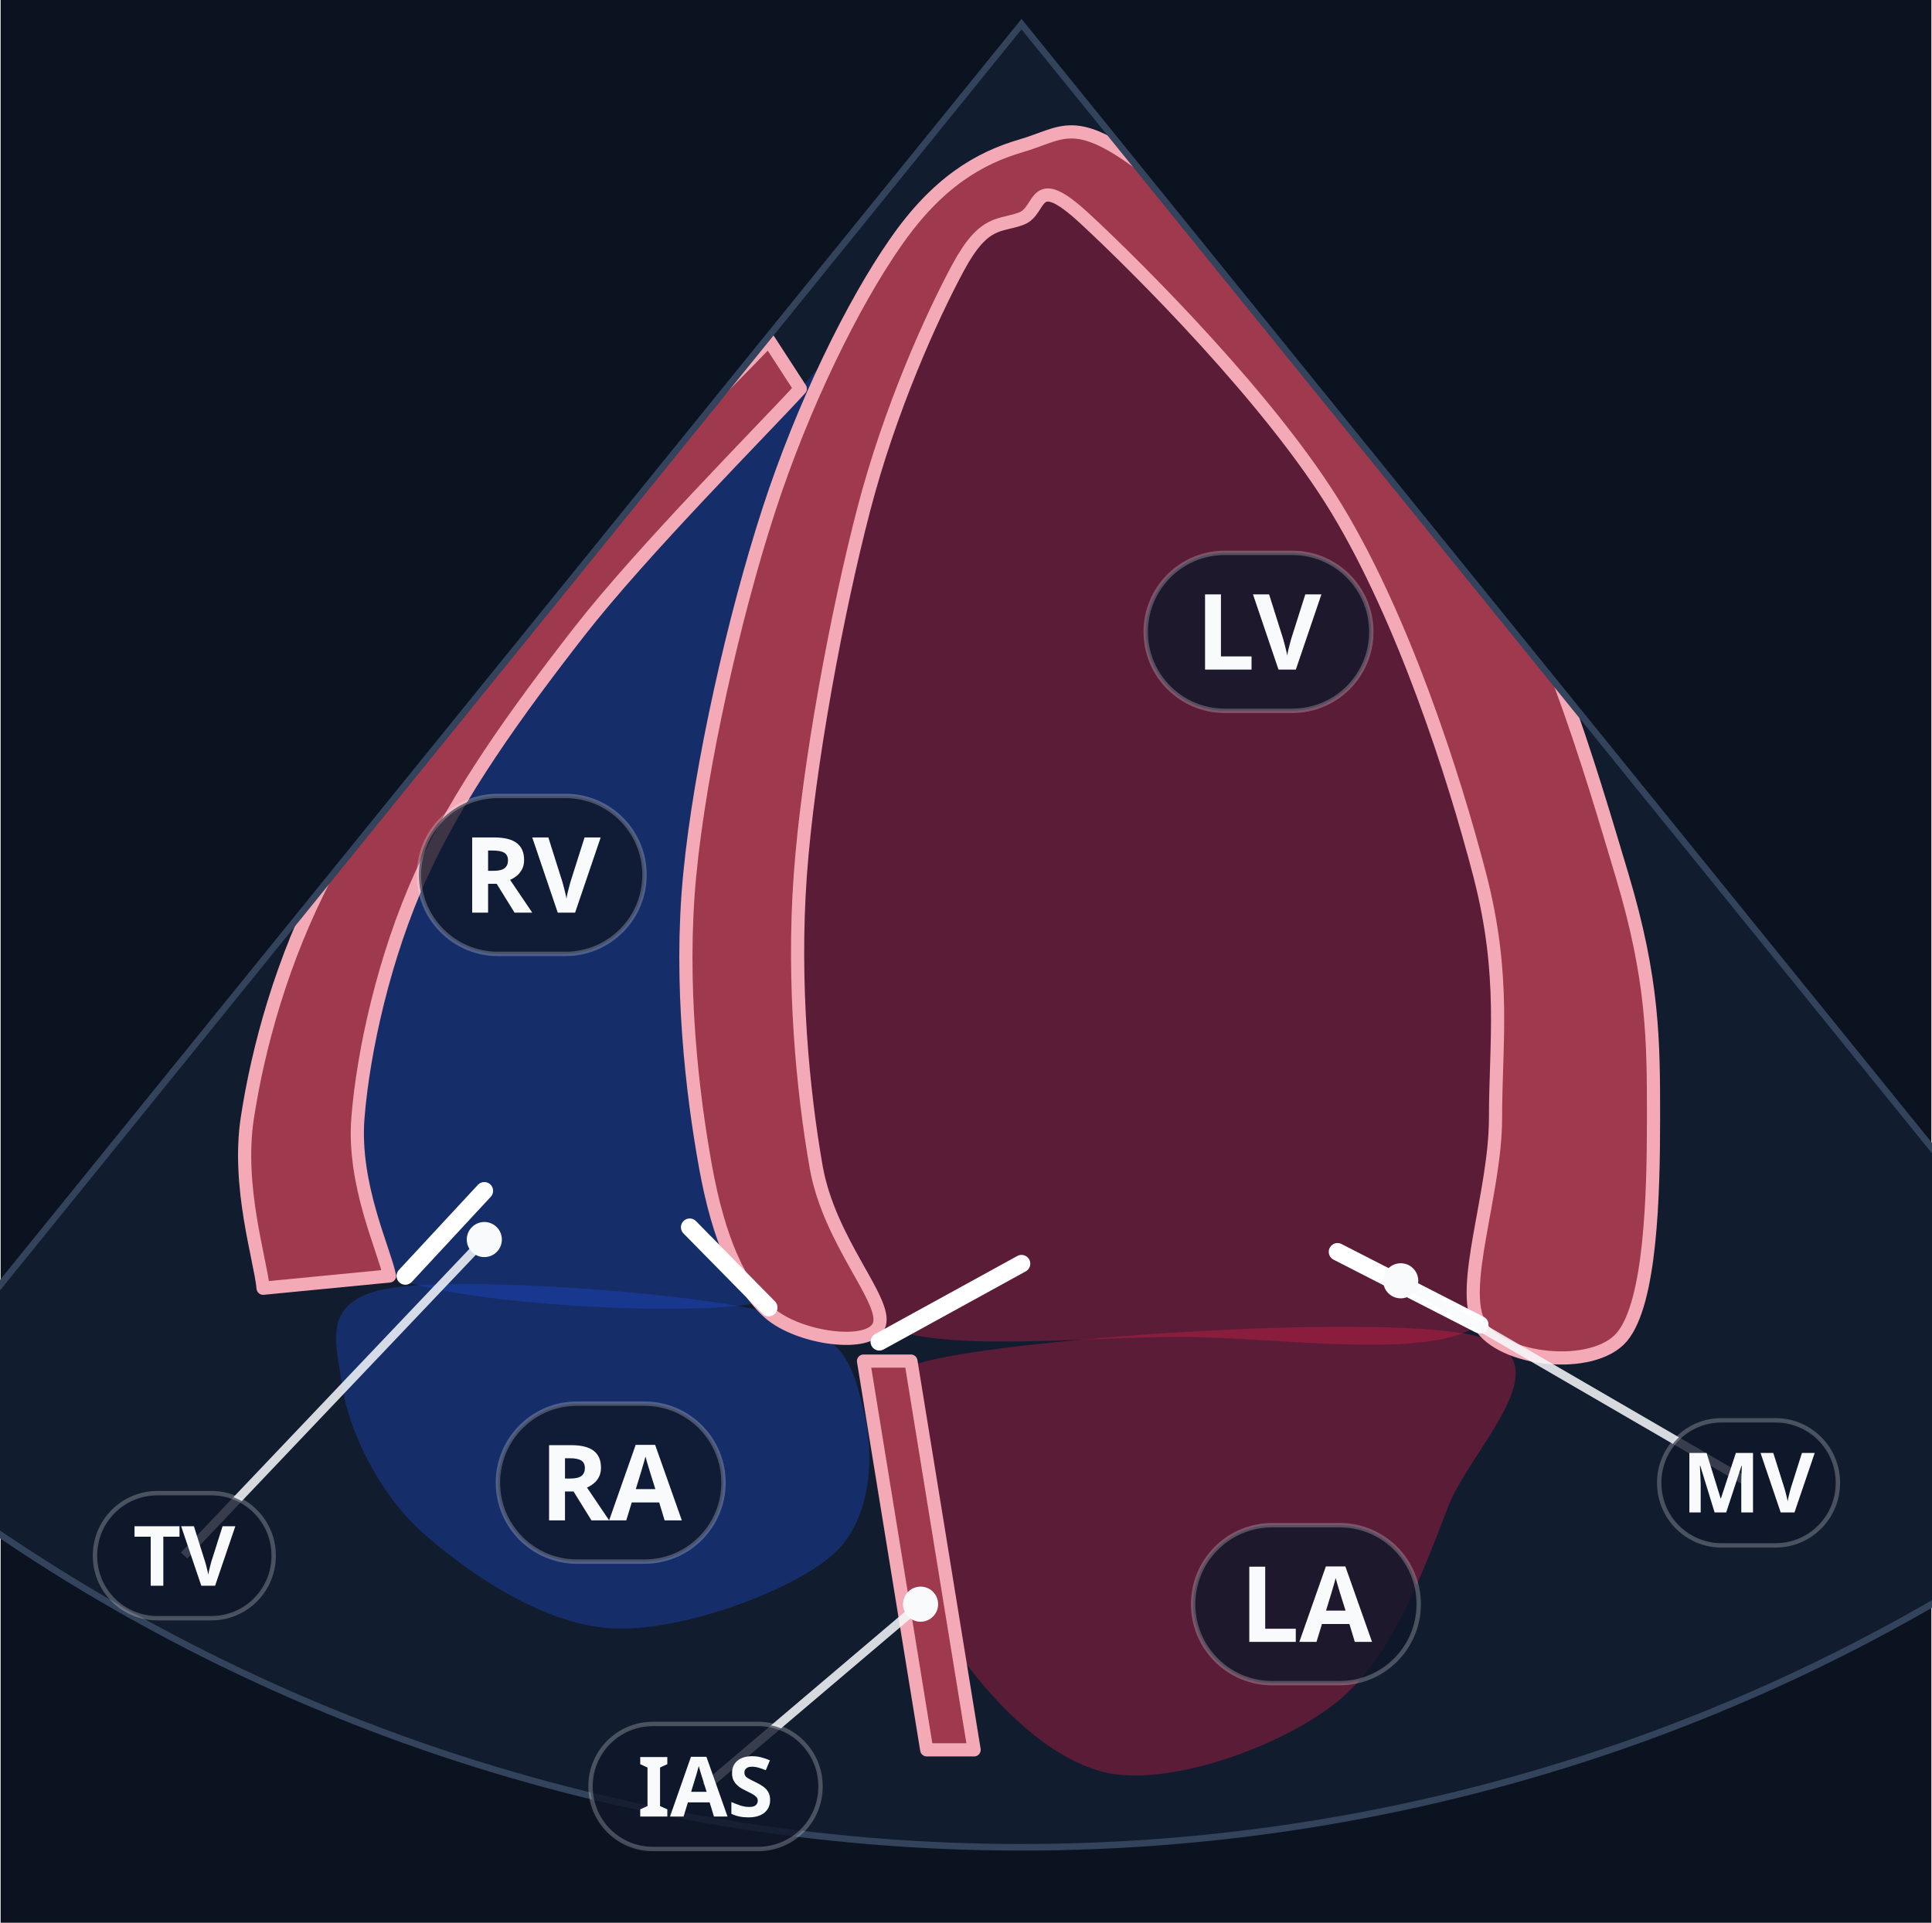
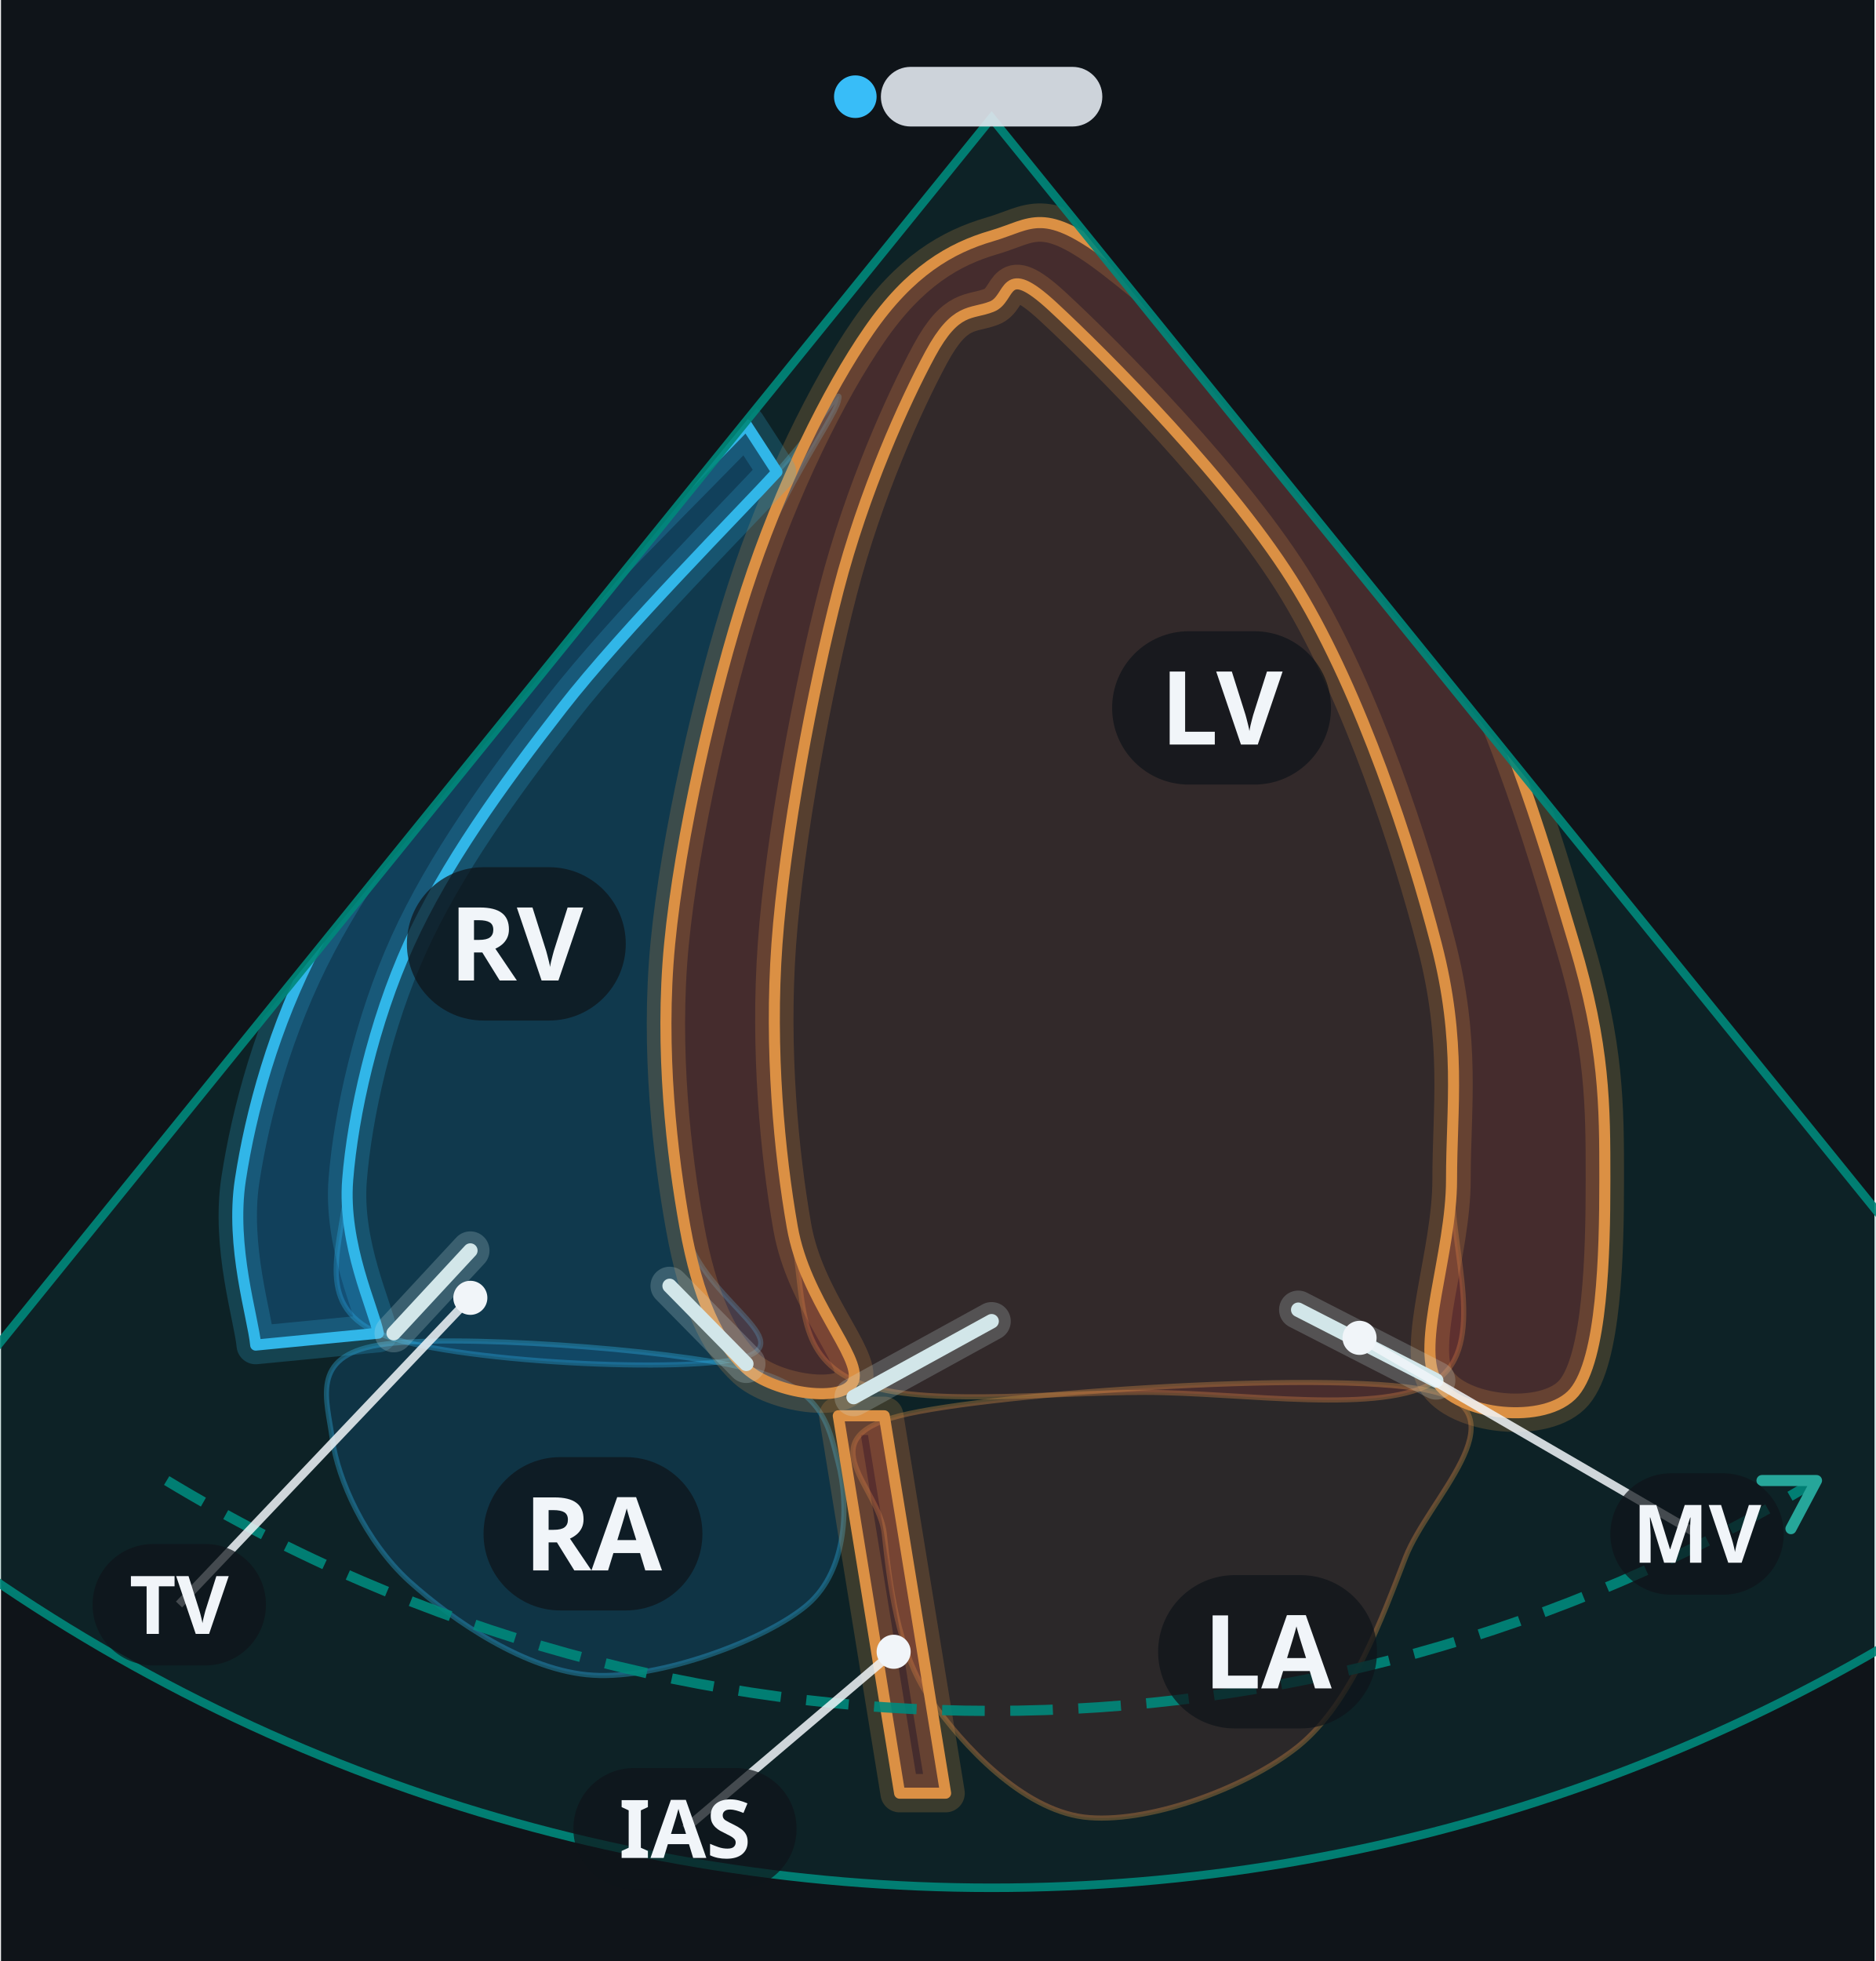
- <svg xmlns="http://www.w3.org/2000/svg" width="440" height="438" viewBox="127.4 22.2 439.9 438.2">
+ <svg xmlns="http://www.w3.org/2000/svg" width="440" height="460" viewBox="127.4 0.0 439.9 460.4">
  <defs>
    <clipPath id="sector">
      <path d="M 360.0 27.7 L 98.5 350.6 A 415.5 415.5 0 0 0 621.5 350.6 Z" />
    </clipPath>
  </defs>
-   <rect x="127.4" y="22.2" width="439.9" height="438.2" fill="#0B1220" />
-   <path d="M 360.0 27.7 L 98.5 350.6 A 415.5 415.5 0 0 0 621.5 350.6 Z" fill="#111C2E" />
+   <rect x="127.4" y="0.0" width="439.9" height="460.4" fill="#0F1419" />
  <g clip-path="url(#sector)">
-     <path d="M 309.6 110.8 C 298.8 122.8 273.6 147.7 259.2 166.2 C 244.8 184.7 231.6 203.1 223.2 221.6 C 214.8 240.1 210.0 261.8 208.8 277.0 C 207.6 292.2 200.4 306.1 216.0 313.0 C 231.6 319.9 290.4 322.7 302.4 318.5 C 314.4 314.4 291.0 304.2 288.0 288.1 C 285.0 271.9 282.0 246.5 284.4 221.6 C 286.8 196.7 295.8 159.7 302.4 138.5 C 309.0 117.3 322.8 98.8 324.0 94.2 C 325.2 89.6 320.4 98.8 309.6 110.8 Z" fill="#1D4ED8" fill-opacity="0.35" />
-     <path d="M 345.6 83.1 C 351.6 72.0 355.2 73.9 360.0 72.0 C 364.8 70.2 362.4 60.9 374.4 72.0 C 386.4 83.1 417.0 113.6 432.0 138.5 C 447.0 163.4 458.4 198.5 464.4 221.6 C 470.4 244.7 468.0 259.9 468.0 277.0 C 468.0 294.1 476.4 315.8 464.4 324.1 C 452.4 332.4 418.8 326.9 396.0 326.9 C 373.2 326.9 341.4 330.6 327.6 324.1 C 313.8 317.6 316.2 305.2 313.2 288.1 C 310.2 271.0 307.8 246.5 309.6 221.6 C 311.4 196.7 318.0 161.6 324.0 138.5 C 330.0 115.4 339.6 94.2 345.6 83.1 Z" fill="#E11D48" fill-opacity="0.35" />
-     <path d="M 216.0 315.8 C 232.2 313.0 284.4 316.7 302.4 321.3 C 320.4 325.9 321.6 334.2 324.0 343.5 C 326.4 352.7 326.4 368.4 316.8 376.7 C 307.2 385.0 282.0 394.3 266.4 393.3 C 250.8 392.4 233.4 380.4 223.2 371.2 C 213.0 361.9 206.4 347.2 205.2 337.9 C 204.0 328.7 199.8 318.5 216.0 315.8 Z" fill="#1D4ED8" fill-opacity="0.35" />
-     <path d="M 338.4 332.4 C 360.0 326.9 444.6 321.3 464.4 326.9 C 484.2 332.4 462.6 351.8 457.2 365.6 C 451.8 379.5 444.6 399.8 432.0 410.0 C 419.4 420.1 396.0 428.4 381.6 426.6 C 367.2 424.7 353.4 410.0 345.6 398.9 C 337.8 387.8 336.0 371.2 334.8 360.1 C 333.6 349.0 316.8 337.9 338.4 332.4 Z" fill="#E11D48" fill-opacity="0.35" />
-     <path d="M 302.4 321.3 C 295.8 315.3 291.0 304.7 288.0 288.1 C 285.0 271.5 282.0 246.5 284.4 221.6 C 286.8 196.7 294.6 162.5 302.4 138.5 C 310.2 114.5 321.6 91.4 331.2 77.6 C 340.8 63.7 350.4 58.2 360.0 55.4 C 369.6 52.6 372.0 48.0 388.8 60.9 C 405.6 73.9 442.8 106.2 460.8 133.0 C 478.8 159.7 489.6 197.6 496.8 221.6 C 504.0 245.6 504.0 259.5 504.0 277.0 C 504.0 294.5 503.4 319.0 496.8 326.9 C 490.2 334.7 469.2 332.4 464.4 324.1 C 459.6 315.8 468.0 294.1 468.0 277.0 C 468.0 259.9 470.4 244.7 464.4 221.6 C 458.4 198.5 447.0 163.4 432.0 138.5 C 417.0 113.6 386.4 83.1 374.4 72.0 C 362.4 60.9 364.8 70.2 360.0 72.0 C 355.2 73.9 351.6 72.0 345.6 83.1 C 339.6 94.2 330.0 115.4 324.0 138.5 C 318.0 161.6 311.4 196.7 309.6 221.6 C 307.8 246.5 310.2 271.0 313.2 288.1 C 316.2 305.2 329.4 318.5 327.6 324.1 C 325.8 329.6 309.0 327.3 302.4 321.3 Z" fill="#9F3A4E" stroke="#F4A9B7" stroke-width="3.0" stroke-linejoin="round" />
-     <path d="M 302.4 99.7 C 292.8 109.9 261.6 140.3 244.8 160.7 C 228.0 181.0 211.8 202.2 201.6 221.6 C 191.4 241.0 186.0 261.3 183.6 277.0 C 181.2 292.7 186.6 309.3 187.2 315.8 L 216.0 313.0 C 214.8 307.0 207.6 292.2 208.8 277.0 C 210.0 261.8 214.8 240.1 223.2 221.6 C 231.6 203.1 244.8 184.7 259.2 166.2 C 273.6 147.7 301.2 120.0 309.6 110.8 Z" fill="#9F3A4E" stroke="#F4A9B7" stroke-width="3.0" stroke-linejoin="round" />
-     <path d="M 324.0 332.4 C 325.2 339.8 328.8 361.9 331.2 376.7 C 333.6 391.5 337.2 413.7 338.4 421.0 L 349.2 421.0 C 348.0 413.7 344.4 391.5 342.0 376.7 C 339.6 361.9 336.0 339.8 334.8 332.4 Z" fill="#9F3A4E" stroke="#F4A9B7" stroke-width="3.0" stroke-linejoin="round" />
-     <path d="M 219.6 313.0 L 237.6 293.6" fill="none" stroke="#FFFFFF" stroke-width="4" stroke-linecap="round" />
-     <path d="M 302.4 320.2 L 284.4 301.9" fill="none" stroke="#FFFFFF" stroke-width="4" stroke-linecap="round" />
-     <path d="M 327.6 328.0 L 360.0 310.2" fill="none" stroke="#FFFFFF" stroke-width="4" stroke-linecap="round" />
-     <path d="M 464.4 324.1 L 432.0 307.5" fill="none" stroke="#FFFFFF" stroke-width="4" stroke-linecap="round" />
+     <path d="M 309.6 110.8 C 298.8 122.8 273.6 147.7 259.2 166.2 C 244.8 184.7 231.6 203.1 223.2 221.6 C 214.8 240.1 210.0 261.8 208.8 277.0 C 207.6 292.2 200.4 306.1 216.0 313.0 C 231.6 319.9 290.4 322.7 302.4 318.5 C 314.4 314.4 291.0 304.2 288.0 288.1 C 285.0 271.9 282.0 246.5 284.4 221.6 C 286.8 196.7 295.8 159.7 302.4 138.5 C 309.0 117.3 322.8 98.8 324.0 94.2 C 325.2 89.6 320.4 98.8 309.6 110.8 Z" fill="#1E88E5" fill-opacity="0.22" stroke="#38BDF8" stroke-opacity="0.35" stroke-width="1.2" />
+     <path d="M 345.6 83.1 C 351.6 72.0 355.2 73.9 360.0 72.0 C 364.8 70.2 362.4 60.9 374.4 72.0 C 386.4 83.1 417.0 113.6 432.0 138.5 C 447.0 163.4 458.4 198.5 464.4 221.6 C 470.4 244.7 468.0 259.9 468.0 277.0 C 468.0 294.1 476.4 315.8 464.4 324.1 C 452.4 332.4 418.8 326.9 396.0 326.9 C 373.2 326.9 341.4 330.6 327.6 324.1 C 313.8 317.6 316.2 305.2 313.2 288.1 C 310.2 271.0 307.8 246.5 309.6 221.6 C 311.4 196.7 318.0 161.6 324.0 138.5 C 330.0 115.4 339.6 94.2 345.6 83.1 Z" fill="#E53935" fill-opacity="0.2" stroke="#FB923C" stroke-opacity="0.35" stroke-width="1.2" />
+     <path d="M 216.0 315.8 C 232.2 313.0 284.4 316.7 302.4 321.3 C 320.4 325.9 321.6 334.2 324.0 343.5 C 326.4 352.7 326.4 368.4 316.8 376.7 C 307.2 385.0 282.0 394.3 266.4 393.3 C 250.8 392.4 233.4 380.4 223.2 371.2 C 213.0 361.9 206.4 347.2 205.2 337.9 C 204.0 328.7 199.8 318.5 216.0 315.8 Z" fill="#1E88E5" fill-opacity="0.18" stroke="#38BDF8" stroke-opacity="0.35" stroke-width="1.2" />
+     <path d="M 338.4 332.4 C 360.0 326.9 444.6 321.3 464.4 326.9 C 484.2 332.4 462.6 351.8 457.2 365.6 C 451.8 379.5 444.6 399.8 432.0 410.0 C 419.4 420.1 396.0 428.4 381.6 426.6 C 367.2 424.7 353.4 410.0 345.6 398.9 C 337.8 387.8 336.0 371.2 334.8 360.1 C 333.6 349.0 316.8 337.9 338.4 332.4 Z" fill="#E53935" fill-opacity="0.16" stroke="#FB923C" stroke-opacity="0.35" stroke-width="1.2" />
+     <path d="M 302.4 321.3 C 295.8 315.3 291.0 304.7 288.0 288.1 C 285.0 271.5 282.0 246.5 284.4 221.6 C 286.8 196.7 294.6 162.5 302.4 138.5 C 310.2 114.5 321.6 91.4 331.2 77.6 C 340.8 63.7 350.4 58.2 360.0 55.4 C 369.6 52.6 372.0 48.0 388.8 60.9 C 405.6 73.9 442.8 106.2 460.8 133.0 C 478.8 159.7 489.6 197.6 496.8 221.6 C 504.0 245.6 504.0 259.5 504.0 277.0 C 504.0 294.5 503.4 319.0 496.8 326.9 C 490.2 334.7 469.2 332.4 464.4 324.1 C 459.6 315.8 468.0 294.1 468.0 277.0 C 468.0 259.9 470.4 244.7 464.4 221.6 C 458.4 198.5 447.0 163.4 432.0 138.5 C 417.0 113.6 386.4 83.1 374.4 72.0 C 362.4 60.9 364.8 70.2 360.0 72.0 C 355.2 73.9 351.6 72.0 345.6 83.1 C 339.6 94.2 330.0 115.4 324.0 138.5 C 318.0 161.6 311.4 196.7 309.6 221.6 C 307.8 246.5 310.2 271.0 313.2 288.1 C 316.2 305.2 329.4 318.5 327.6 324.1 C 325.8 329.6 309.0 327.3 302.4 321.3 Z" fill="#E53935" fill-opacity="0.3" stroke="#FB923C" stroke-opacity="0.22" stroke-width="9.0" stroke-linejoin="round" stroke-linecap="round" />
+     <path d="M 302.4 321.3 C 295.8 315.3 291.0 304.7 288.0 288.1 C 285.0 271.5 282.0 246.5 284.4 221.6 C 286.8 196.7 294.6 162.5 302.4 138.5 C 310.2 114.5 321.6 91.4 331.2 77.6 C 340.8 63.7 350.4 58.2 360.0 55.4 C 369.6 52.6 372.0 48.0 388.8 60.9 C 405.6 73.9 442.8 106.2 460.8 133.0 C 478.8 159.7 489.6 197.6 496.8 221.6 C 504.0 245.6 504.0 259.5 504.0 277.0 C 504.0 294.5 503.4 319.0 496.8 326.9 C 490.2 334.7 469.2 332.4 464.4 324.1 C 459.6 315.8 468.0 294.1 468.0 277.0 C 468.0 259.9 470.4 244.7 464.4 221.6 C 458.4 198.5 447.0 163.4 432.0 138.5 C 417.0 113.6 386.4 83.1 374.4 72.0 C 362.4 60.9 364.8 70.2 360.0 72.0 C 355.2 73.9 351.6 72.0 345.6 83.1 C 339.6 94.2 330.0 115.4 324.0 138.5 C 318.0 161.6 311.4 196.7 309.6 221.6 C 307.8 246.5 310.2 271.0 313.2 288.1 C 316.2 305.2 329.4 318.5 327.6 324.1 C 325.8 329.6 309.0 327.3 302.4 321.3 Z" fill="none" stroke="#FB923C" stroke-width="2.6" stroke-linejoin="round" stroke-linecap="round" />
+     <path d="M 302.4 99.7 C 292.8 109.9 261.6 140.3 244.8 160.7 C 228.0 181.0 211.8 202.2 201.6 221.6 C 191.4 241.0 186.0 261.3 183.6 277.0 C 181.2 292.7 186.6 309.3 187.2 315.8 L 216.0 313.0 C 214.8 307.0 207.6 292.2 208.8 277.0 C 210.0 261.8 214.8 240.1 223.2 221.6 C 231.6 203.1 244.8 184.7 259.2 166.2 C 273.6 147.7 301.2 120.0 309.6 110.8 Z" fill="#1E88E5" fill-opacity="0.3" stroke="#38BDF8" stroke-opacity="0.22" stroke-width="9.0" stroke-linejoin="round" stroke-linecap="round" />
+     <path d="M 302.4 99.7 C 292.8 109.9 261.6 140.3 244.8 160.7 C 228.0 181.0 211.8 202.2 201.6 221.6 C 191.4 241.0 186.0 261.3 183.6 277.0 C 181.2 292.7 186.6 309.3 187.2 315.8 L 216.0 313.0 C 214.8 307.0 207.6 292.2 208.8 277.0 C 210.0 261.8 214.8 240.1 223.2 221.6 C 231.6 203.1 244.8 184.7 259.2 166.2 C 273.6 147.7 301.2 120.0 309.6 110.8 Z" fill="none" stroke="#38BDF8" stroke-width="2.6" stroke-linejoin="round" stroke-linecap="round" />
+     <path d="M 324.0 332.4 C 325.2 339.8 328.8 361.9 331.2 376.7 C 333.6 391.5 337.2 413.7 338.4 421.0 L 349.2 421.0 C 348.0 413.7 344.4 391.5 342.0 376.7 C 339.6 361.9 336.0 339.8 334.8 332.4 Z" fill="#E53935" fill-opacity="0.3" stroke="#FB923C" stroke-opacity="0.22" stroke-width="9.0" stroke-linejoin="round" stroke-linecap="round" />
+     <path d="M 324.0 332.4 C 325.2 339.8 328.8 361.9 331.2 376.7 C 333.6 391.5 337.2 413.7 338.4 421.0 L 349.2 421.0 C 348.0 413.7 344.4 391.5 342.0 376.7 C 339.6 361.9 336.0 339.8 334.8 332.4 Z" fill="none" stroke="#FB923C" stroke-width="2.6" stroke-linejoin="round" stroke-linecap="round" />
+     <path d="M 219.6 313.0 L 237.6 293.6" fill="none" fill-opacity="0.0" stroke="#F1F5F9" stroke-opacity="0.22" stroke-width="9.0" stroke-linejoin="round" stroke-linecap="round" />
+     <path d="M 219.6 313.0 L 237.6 293.6" fill="none" stroke="#F1F5F9" stroke-width="3.4" stroke-linejoin="round" stroke-linecap="round" />
+     <path d="M 302.4 320.2 L 284.4 301.9" fill="none" fill-opacity="0.0" stroke="#F1F5F9" stroke-opacity="0.22" stroke-width="9.0" stroke-linejoin="round" stroke-linecap="round" />
+     <path d="M 302.4 320.2 L 284.4 301.9" fill="none" stroke="#F1F5F9" stroke-width="3.4" stroke-linejoin="round" stroke-linecap="round" />
+     <path d="M 327.6 328.0 L 360.0 310.2" fill="none" fill-opacity="0.0" stroke="#F1F5F9" stroke-opacity="0.22" stroke-width="9.0" stroke-linejoin="round" stroke-linecap="round" />
+     <path d="M 327.6 328.0 L 360.0 310.2" fill="none" stroke="#F1F5F9" stroke-width="3.4" stroke-linejoin="round" stroke-linecap="round" />
+     <path d="M 464.4 324.1 L 432.0 307.5" fill="none" fill-opacity="0.0" stroke="#F1F5F9" stroke-opacity="0.22" stroke-width="9.0" stroke-linejoin="round" stroke-linecap="round" />
+     <path d="M 464.4 324.1 L 432.0 307.5" fill="none" stroke="#F1F5F9" stroke-width="3.4" stroke-linejoin="round" stroke-linecap="round" />
  </g>
-   <path d="M 360.0 27.7 L 98.5 350.6 A 415.5 415.5 0 0 0 621.5 350.6 Z" fill="none" stroke="#33435C" stroke-width="1.5" />
-   <path d="M 169.2 376.7 L 237.6 304.7" stroke="#F8FAFC" stroke-opacity="0.85" stroke-width="2" fill="none" />
-   <circle cx="237.6" cy="304.7" r="4" fill="#F8FAFC" />
-   <path d="M 525.6 360.1 L 446.4 314.1" stroke="#F8FAFC" stroke-opacity="0.85" stroke-width="2" fill="none" />
-   <circle cx="446.4" cy="314.1" r="4" fill="#F8FAFC" />
-   <path d="M 288.0 429.4 L 337.0 387.8" stroke="#F8FAFC" stroke-opacity="0.85" stroke-width="2" fill="none" />
-   <circle cx="337.0" cy="387.8" r="4" fill="#F8FAFC" />
-   <rect x="388.3" y="148.2" width="51.4" height="36.0" rx="18.0" fill="#0F172A" fill-opacity="0.8" stroke="#F8FAFC" stroke-opacity="0.25" stroke-width="1" />
-   <text x="414.0" y="174.8" font-family="sans-serif" font-weight="700" font-size="24" fill="#F8FAFC" text-anchor="middle">LV</text>
-   <rect x="222.7" y="203.6" width="51.4" height="36.0" rx="18.0" fill="#0F172A" fill-opacity="0.8" stroke="#F8FAFC" stroke-opacity="0.25" stroke-width="1" />
-   <text x="248.4" y="230.2" font-family="sans-serif" font-weight="700" font-size="24" fill="#F8FAFC" text-anchor="middle">RV</text>
-   <rect x="240.7" y="342.1" width="51.4" height="36.0" rx="18.0" fill="#0F172A" fill-opacity="0.8" stroke="#F8FAFC" stroke-opacity="0.25" stroke-width="1" />
-   <text x="266.4" y="368.7" font-family="sans-serif" font-weight="700" font-size="24" fill="#F8FAFC" text-anchor="middle">RA</text>
-   <rect x="399.1" y="369.8" width="51.4" height="36.0" rx="18.0" fill="#0F172A" fill-opacity="0.8" stroke="#F8FAFC" stroke-opacity="0.25" stroke-width="1" />
-   <text x="424.8" y="396.4" font-family="sans-serif" font-weight="700" font-size="24" fill="#F8FAFC" text-anchor="middle">LA</text>
-   <rect x="148.9" y="362.5" width="40.7" height="28.5" rx="14.2" fill="#0F172A" fill-opacity="0.8" stroke="#F8FAFC" stroke-opacity="0.25" stroke-width="1" />
-   <text x="169.2" y="383.6" font-family="sans-serif" font-weight="700" font-size="19" fill="#F8FAFC" text-anchor="middle">TV</text>
-   <rect x="505.3" y="345.9" width="40.7" height="28.5" rx="14.2" fill="#0F172A" fill-opacity="0.8" stroke="#F8FAFC" stroke-opacity="0.25" stroke-width="1" />
-   <text x="525.6" y="366.9" font-family="sans-serif" font-weight="700" font-size="19" fill="#F8FAFC" text-anchor="middle">MV</text>
-   <rect x="261.8" y="415.1" width="52.4" height="28.5" rx="14.2" fill="#0F172A" fill-opacity="0.8" stroke="#F8FAFC" stroke-opacity="0.25" stroke-width="1" />
-   <text x="288.0" y="436.2" font-family="sans-serif" font-weight="700" font-size="19" fill="#F8FAFC" text-anchor="middle">IAS</text>
+   <path d="M 360.0 27.7 L 98.5 350.6 A 415.5 415.5 0 0 0 621.5 350.6 Z" fill="#00897B" fill-opacity="0.13" stroke="#00897B" stroke-opacity="0.9" stroke-width="2" />
+   <path d="M 166.3 347.6 A 373.9 373.9 0 0 0 553.7 347.6" fill="none" stroke="#00897B" stroke-opacity="0.9" stroke-width="2.4" stroke-dasharray="10 6" />
+   <path d="M 547.7 358.9 L 553.7 347.6 L 540.9 347.6" fill="none" stroke="#26A69A" stroke-width="2.6" stroke-linecap="round" stroke-linejoin="round" />
+   <rect x="334.0" y="15.7" width="52" height="14" rx="7" fill="#E2E8F0" fill-opacity="0.9" />
+   <circle cx="328.0" cy="22.7" r="5" fill="#38BDF8" />
+   <path d="M 169.2 376.7 L 237.6 304.7" stroke="#F1F5F9" stroke-opacity="0.85" stroke-width="2" fill="none" />
+   <circle cx="237.6" cy="304.7" r="4" fill="#F1F5F9" />
+   <path d="M 525.6 360.1 L 446.4 314.1" stroke="#F1F5F9" stroke-opacity="0.85" stroke-width="2" fill="none" />
+   <circle cx="446.4" cy="314.1" r="4" fill="#F1F5F9" />
+   <path d="M 288.0 429.4 L 337.0 387.8" stroke="#F1F5F9" stroke-opacity="0.85" stroke-width="2" fill="none" />
+   <circle cx="337.0" cy="387.8" r="4" fill="#F1F5F9" />
+   <rect x="388.3" y="148.2" width="51.4" height="36.0" rx="18.0" fill="#0F1419" fill-opacity="0.72" />
+   <text x="414.0" y="174.8" font-family="sans-serif" font-weight="700" font-size="24" fill="#F1F5F9" text-anchor="middle">LV</text>
+   <rect x="222.7" y="203.6" width="51.4" height="36.0" rx="18.0" fill="#0F1419" fill-opacity="0.72" />
+   <text x="248.4" y="230.2" font-family="sans-serif" font-weight="700" font-size="24" fill="#F1F5F9" text-anchor="middle">RV</text>
+   <rect x="240.7" y="342.1" width="51.4" height="36.0" rx="18.0" fill="#0F1419" fill-opacity="0.72" />
+   <text x="266.4" y="368.7" font-family="sans-serif" font-weight="700" font-size="24" fill="#F1F5F9" text-anchor="middle">RA</text>
+   <rect x="399.1" y="369.8" width="51.4" height="36.0" rx="18.0" fill="#0F1419" fill-opacity="0.72" />
+   <text x="424.8" y="396.4" font-family="sans-serif" font-weight="700" font-size="24" fill="#F1F5F9" text-anchor="middle">LA</text>
+   <rect x="148.9" y="362.5" width="40.7" height="28.5" rx="14.2" fill="#0F1419" fill-opacity="0.72" />
+   <text x="169.2" y="383.6" font-family="sans-serif" font-weight="700" font-size="19" fill="#F1F5F9" text-anchor="middle">TV</text>
+   <rect x="505.3" y="345.9" width="40.7" height="28.5" rx="14.2" fill="#0F1419" fill-opacity="0.72" />
+   <text x="525.6" y="366.9" font-family="sans-serif" font-weight="700" font-size="19" fill="#F1F5F9" text-anchor="middle">MV</text>
+   <rect x="261.8" y="415.1" width="52.4" height="28.5" rx="14.2" fill="#0F1419" fill-opacity="0.72" />
+   <text x="288.0" y="436.2" font-family="sans-serif" font-weight="700" font-size="19" fill="#F1F5F9" text-anchor="middle">IAS</text>
</svg>
